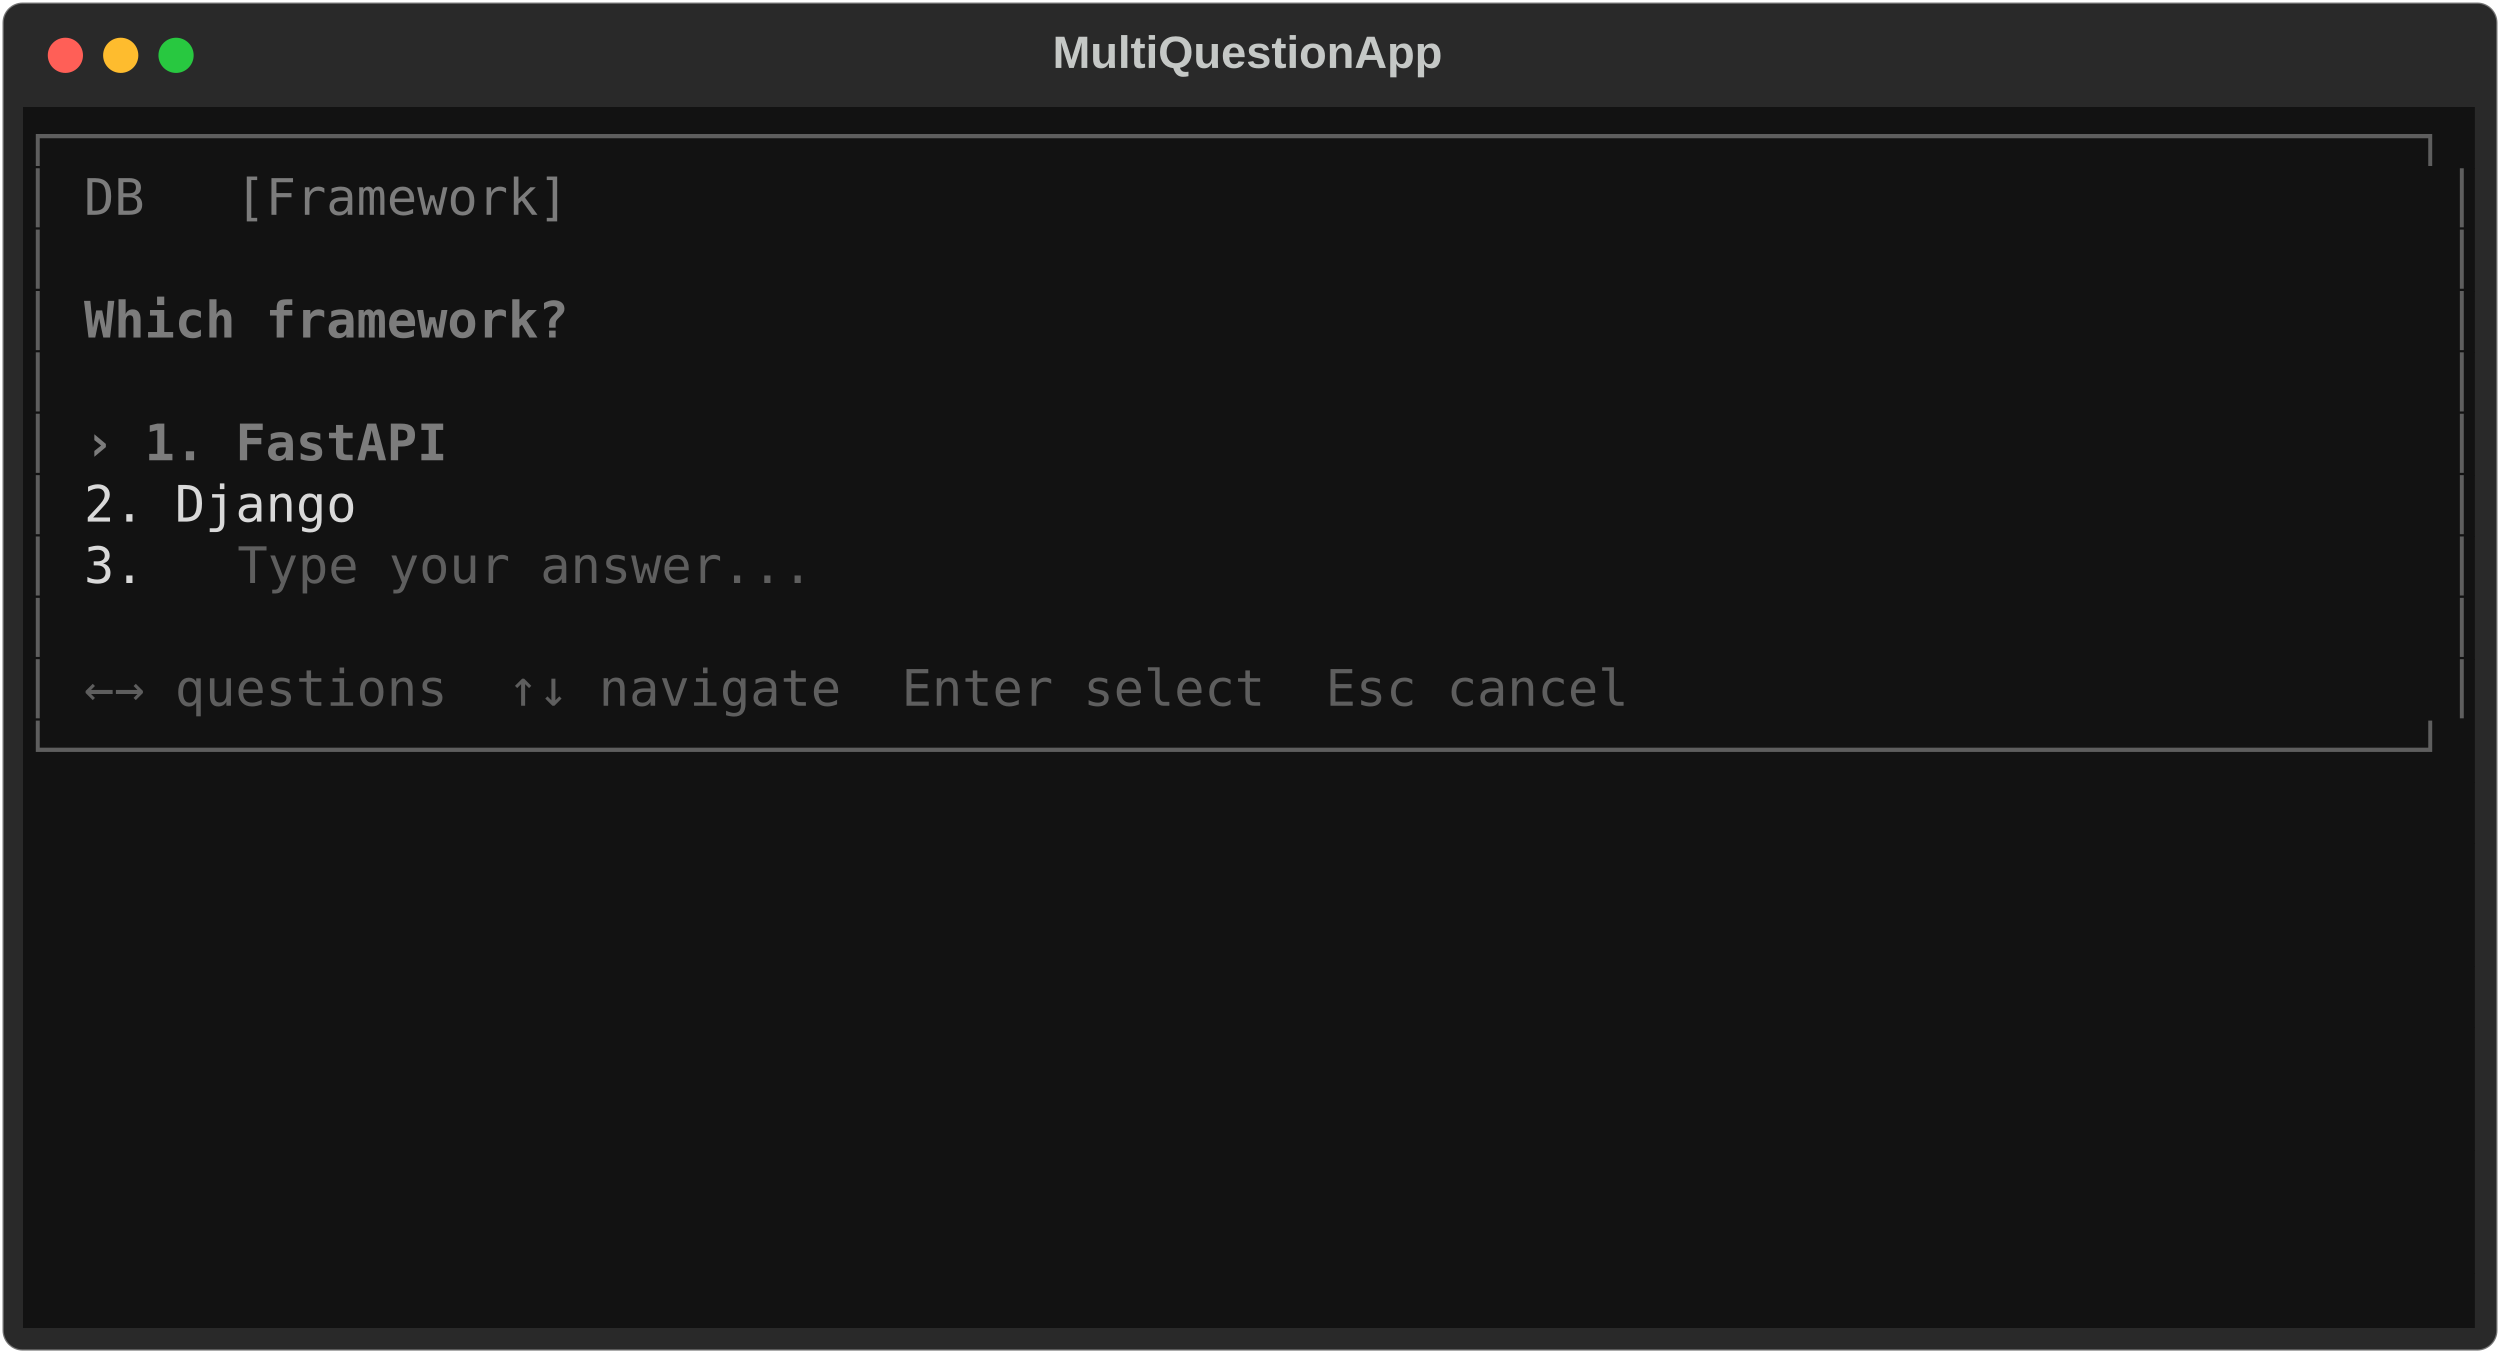
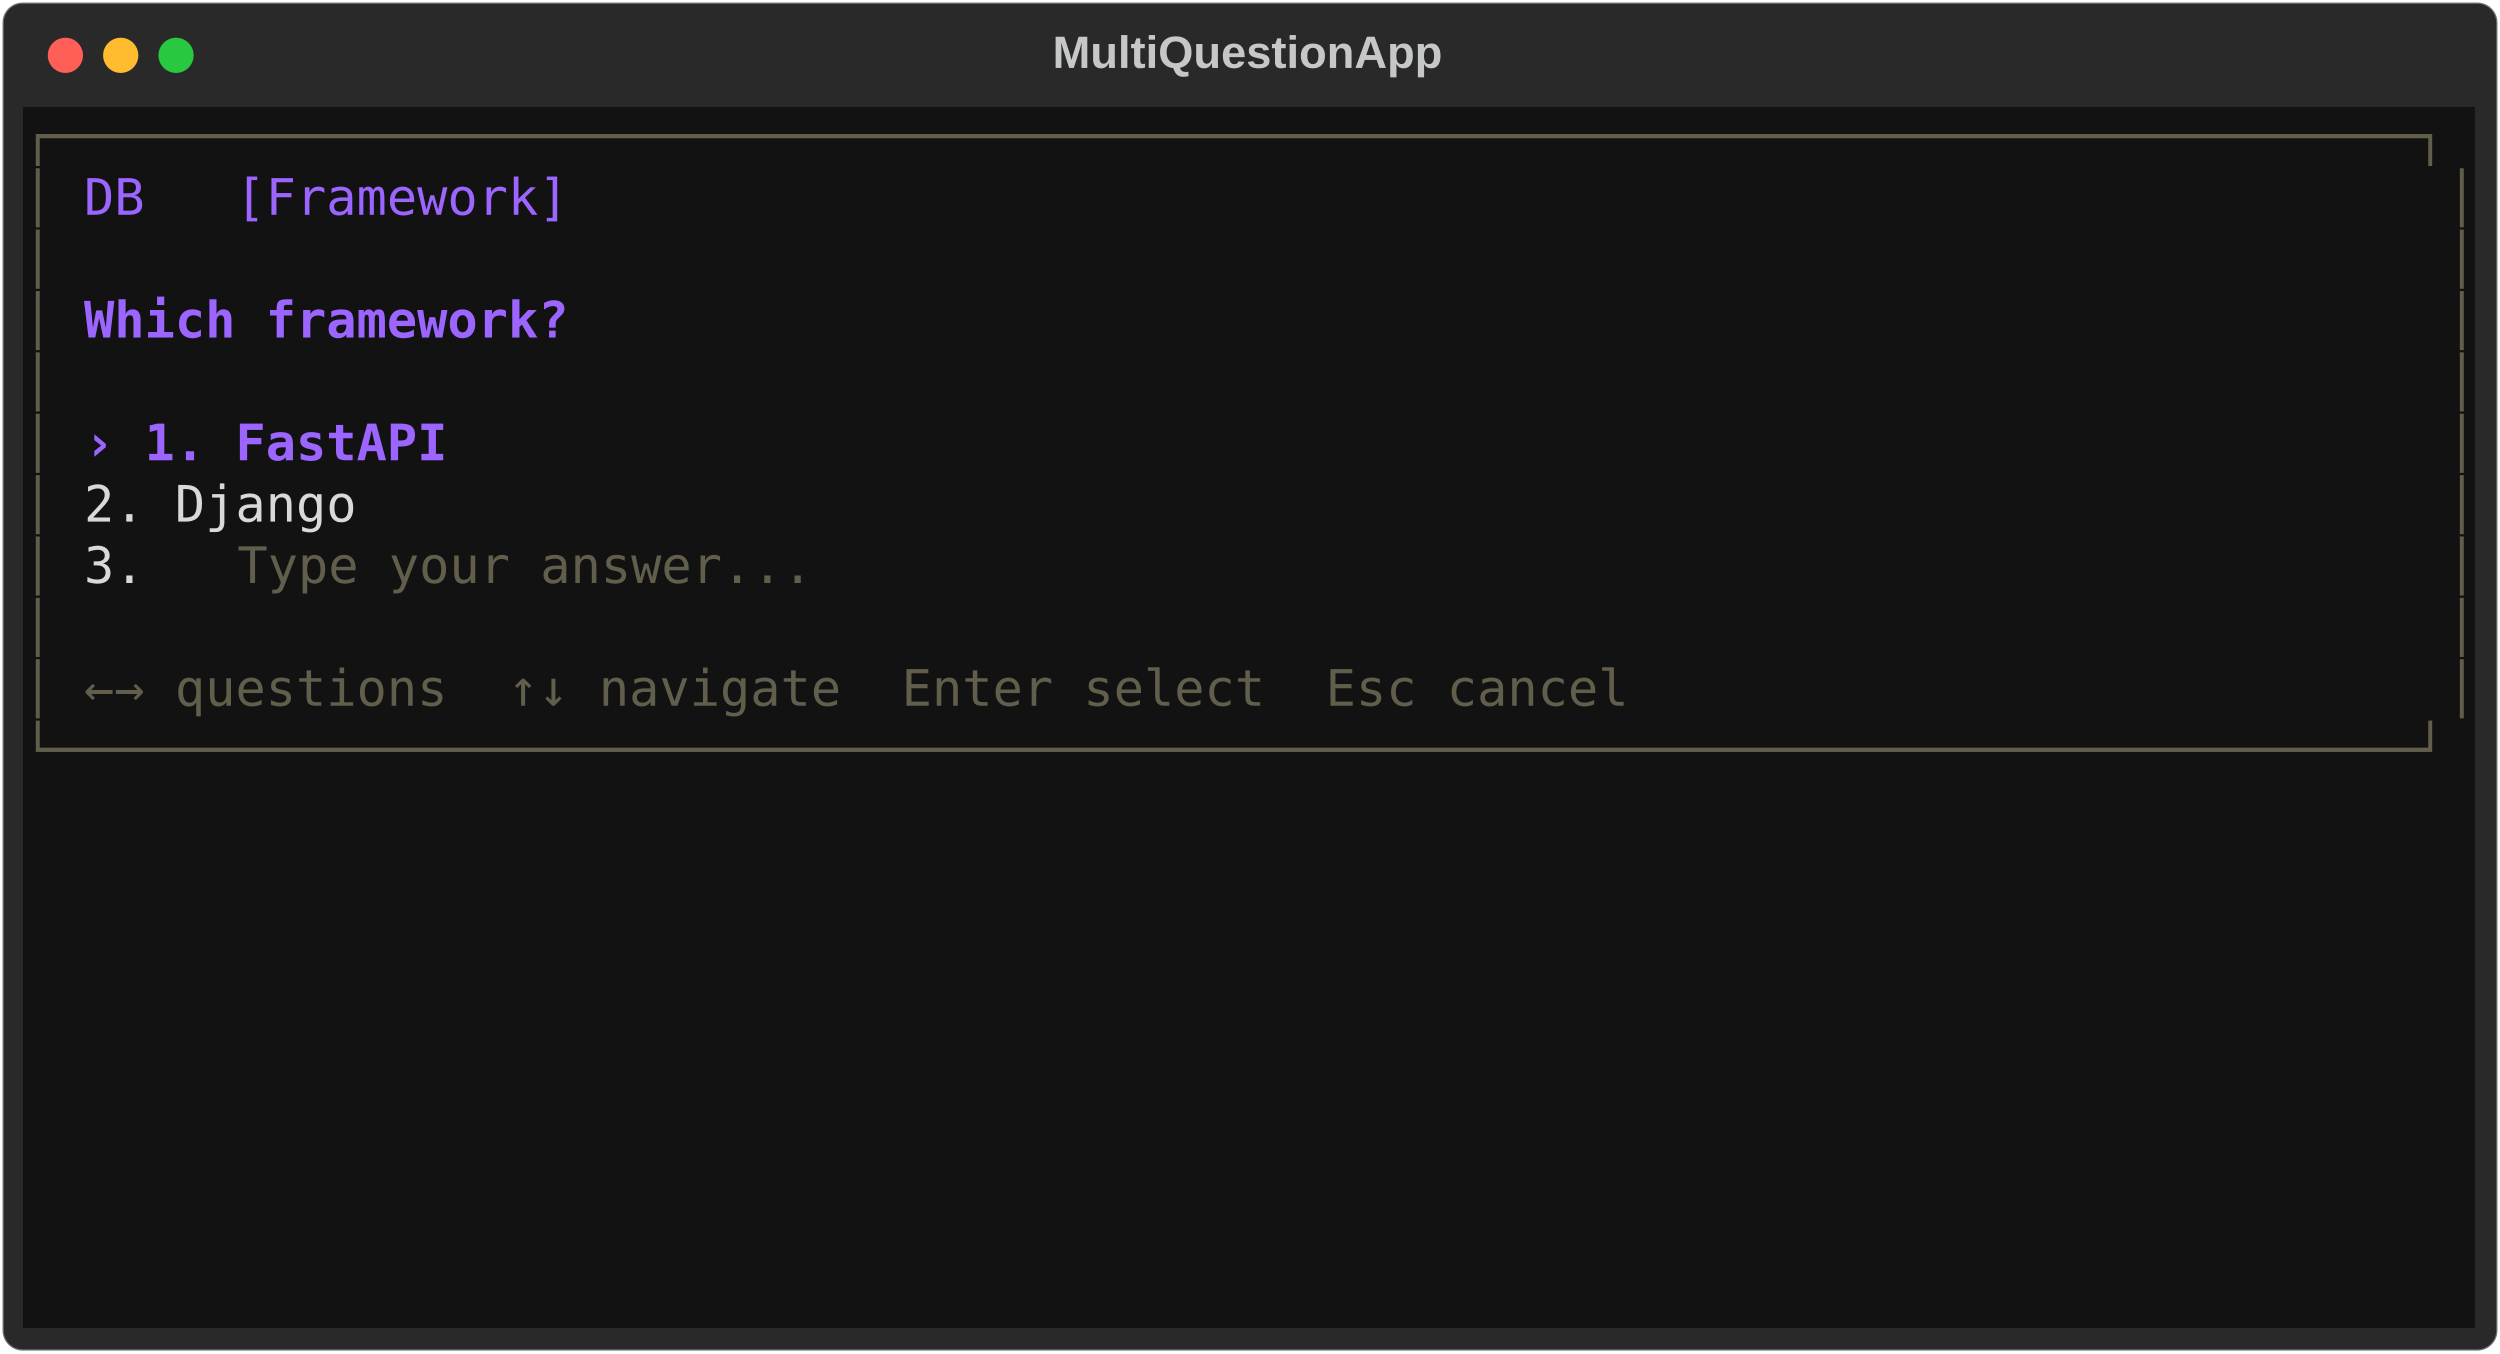
<svg xmlns="http://www.w3.org/2000/svg" class="rich-terminal" viewBox="0 0 994 538.0">
  <style>

    @font-face {
        font-family: "Fira Code";
        src: local("FiraCode-Regular"),
                url("https://cdnjs.cloudflare.com/ajax/libs/firacode/6.2.0/woff2/FiraCode-Regular.woff2") format("woff2"),
                url("https://cdnjs.cloudflare.com/ajax/libs/firacode/6.2.0/woff/FiraCode-Regular.woff") format("woff");
        font-style: normal;
        font-weight: 400;
    }
    @font-face {
        font-family: "Fira Code";
        src: local("FiraCode-Bold"),
                url("https://cdnjs.cloudflare.com/ajax/libs/firacode/6.2.0/woff2/FiraCode-Bold.woff2") format("woff2"),
                url("https://cdnjs.cloudflare.com/ajax/libs/firacode/6.2.0/woff/FiraCode-Bold.woff") format("woff");
        font-style: bold;
        font-weight: 700;
    }

    .terminal-matrix {
        font-family: Fira Code, monospace;
        font-size: 20px;
        line-height: 24.4px;
        font-variant-east-asian: full-width;
    }

    .terminal-title {
        font-size: 18px;
        font-weight: bold;
        font-family: arial;
    }

-     .terminal-r1 { fill: #5e5e5e }
+     .terminal-r1 { fill: #625e4c }
.terminal-r2 { fill: #c5c8c6 }
- .terminal-r3 { fill: #7c7c7c }
- .terminal-r4 { fill: #7c7c7c;font-weight: bold }
+ .terminal-r3 { fill: #9d65ff }
+ .terminal-r4 { fill: #9d65ff;font-weight: bold }
.terminal-r5 { fill: #d9d9d9 }
    </style>
  <defs>
    <clipPath id="terminal-clip-terminal">
      <rect x="0" y="0" width="975.0" height="487.0" />
    </clipPath>
    <clipPath id="terminal-line-0">
      <rect x="0" y="1.5" width="976" height="24.65" />
    </clipPath>
    <clipPath id="terminal-line-1">
      <rect x="0" y="25.9" width="976" height="24.65" />
    </clipPath>
    <clipPath id="terminal-line-2">
      <rect x="0" y="50.3" width="976" height="24.65" />
    </clipPath>
    <clipPath id="terminal-line-3">
      <rect x="0" y="74.7" width="976" height="24.65" />
    </clipPath>
    <clipPath id="terminal-line-4">
      <rect x="0" y="99.1" width="976" height="24.65" />
    </clipPath>
    <clipPath id="terminal-line-5">
      <rect x="0" y="123.5" width="976" height="24.65" />
    </clipPath>
    <clipPath id="terminal-line-6">
      <rect x="0" y="147.9" width="976" height="24.65" />
    </clipPath>
    <clipPath id="terminal-line-7">
      <rect x="0" y="172.3" width="976" height="24.65" />
    </clipPath>
    <clipPath id="terminal-line-8">
      <rect x="0" y="196.7" width="976" height="24.65" />
    </clipPath>
    <clipPath id="terminal-line-9">
      <rect x="0" y="221.1" width="976" height="24.65" />
    </clipPath>
    <clipPath id="terminal-line-10">
      <rect x="0" y="245.5" width="976" height="24.65" />
    </clipPath>
    <clipPath id="terminal-line-11">
      <rect x="0" y="269.9" width="976" height="24.65" />
    </clipPath>
    <clipPath id="terminal-line-12">
      <rect x="0" y="294.3" width="976" height="24.65" />
    </clipPath>
    <clipPath id="terminal-line-13">
      <rect x="0" y="318.7" width="976" height="24.65" />
    </clipPath>
    <clipPath id="terminal-line-14">
      <rect x="0" y="343.1" width="976" height="24.65" />
    </clipPath>
    <clipPath id="terminal-line-15">
      <rect x="0" y="367.5" width="976" height="24.65" />
    </clipPath>
    <clipPath id="terminal-line-16">
      <rect x="0" y="391.9" width="976" height="24.65" />
    </clipPath>
    <clipPath id="terminal-line-17">
      <rect x="0" y="416.3" width="976" height="24.65" />
    </clipPath>
    <clipPath id="terminal-line-18">
      <rect x="0" y="440.7" width="976" height="24.65" />
    </clipPath>
  </defs>
  <rect fill="#292929" stroke="rgba(255,255,255,0.35)" stroke-width="1" x="1" y="1" width="992" height="536" rx="8" />
  <text class="terminal-title" fill="#c5c8c6" text-anchor="middle" x="496" y="27">MultiQuestionApp</text>
  <g transform="translate(26,22)">
    <circle cx="0" cy="0" r="7" fill="#ff5f57" />
    <circle cx="22" cy="0" r="7" fill="#febc2e" />
    <circle cx="44" cy="0" r="7" fill="#28c840" />
  </g>
  <g transform="translate(9, 41)" clip-path="url(#terminal-clip-terminal)">
    <rect fill="#121212" x="0" y="1.5" width="976" height="24.65" shape-rendering="crispEdges" />
    <rect fill="#121212" x="0" y="25.9" width="12.2" height="24.65" shape-rendering="crispEdges" />
    <rect fill="#121212" x="12.2" y="25.9" width="12.2" height="24.65" shape-rendering="crispEdges" />
    <rect fill="#121212" x="24.4" y="25.9" width="207.4" height="24.65" shape-rendering="crispEdges" />
    <rect fill="#121212" x="231.8" y="25.9" width="732" height="24.65" shape-rendering="crispEdges" />
    <rect fill="#121212" x="963.8" y="25.9" width="12.2" height="24.65" shape-rendering="crispEdges" />
    <rect fill="#121212" x="0" y="50.3" width="12.2" height="24.65" shape-rendering="crispEdges" />
    <rect fill="#121212" x="12.2" y="50.3" width="951.6" height="24.65" shape-rendering="crispEdges" />
    <rect fill="#121212" x="963.8" y="50.3" width="12.2" height="24.65" shape-rendering="crispEdges" />
    <rect fill="#121212" x="0" y="74.7" width="12.2" height="24.65" shape-rendering="crispEdges" />
    <rect fill="#121212" x="12.2" y="74.7" width="12.2" height="24.65" shape-rendering="crispEdges" />
    <rect fill="#121212" x="24.4" y="74.7" width="195.2" height="24.65" shape-rendering="crispEdges" />
    <rect fill="#121212" x="219.6" y="74.7" width="744.2" height="24.65" shape-rendering="crispEdges" />
    <rect fill="#121212" x="963.8" y="74.7" width="12.2" height="24.65" shape-rendering="crispEdges" />
    <rect fill="#121212" x="0" y="99.1" width="12.2" height="24.65" shape-rendering="crispEdges" />
    <rect fill="#121212" x="12.2" y="99.1" width="951.6" height="24.65" shape-rendering="crispEdges" />
    <rect fill="#121212" x="963.8" y="99.1" width="12.2" height="24.65" shape-rendering="crispEdges" />
    <rect fill="#121212" x="0" y="123.5" width="12.2" height="24.65" shape-rendering="crispEdges" />
    <rect fill="#121212" x="12.2" y="123.5" width="12.2" height="24.65" shape-rendering="crispEdges" />
    <rect fill="#121212" x="24.4" y="123.5" width="146.4" height="24.65" shape-rendering="crispEdges" />
    <rect fill="#121212" x="170.8" y="123.5" width="793" height="24.65" shape-rendering="crispEdges" />
    <rect fill="#121212" x="963.8" y="123.5" width="12.2" height="24.65" shape-rendering="crispEdges" />
    <rect fill="#121212" x="0" y="147.9" width="12.2" height="24.65" shape-rendering="crispEdges" />
    <rect fill="#121212" x="12.2" y="147.9" width="12.2" height="24.65" shape-rendering="crispEdges" />
    <rect fill="#121212" x="24.4" y="147.9" width="134.2" height="24.65" shape-rendering="crispEdges" />
    <rect fill="#121212" x="158.6" y="147.9" width="805.2" height="24.65" shape-rendering="crispEdges" />
    <rect fill="#121212" x="963.8" y="147.9" width="12.2" height="24.65" shape-rendering="crispEdges" />
    <rect fill="#121212" x="0" y="172.3" width="12.2" height="24.65" shape-rendering="crispEdges" />
    <rect fill="#121212" x="12.2" y="172.3" width="12.2" height="24.65" shape-rendering="crispEdges" />
    <rect fill="#121212" x="24.4" y="172.3" width="61" height="24.65" shape-rendering="crispEdges" />
    <rect fill="#121212" x="85.4" y="172.3" width="231.8" height="24.65" shape-rendering="crispEdges" />
    <rect fill="#121212" x="317.2" y="172.3" width="646.6" height="24.65" shape-rendering="crispEdges" />
    <rect fill="#121212" x="963.8" y="172.3" width="12.2" height="24.65" shape-rendering="crispEdges" />
    <rect fill="#121212" x="0" y="196.7" width="12.2" height="24.65" shape-rendering="crispEdges" />
    <rect fill="#121212" x="12.2" y="196.7" width="951.6" height="24.65" shape-rendering="crispEdges" />
    <rect fill="#121212" x="963.8" y="196.7" width="12.2" height="24.65" shape-rendering="crispEdges" />
    <rect fill="#121212" x="0" y="221.1" width="12.2" height="24.65" shape-rendering="crispEdges" />
    <rect fill="#121212" x="12.2" y="221.1" width="12.2" height="24.65" shape-rendering="crispEdges" />
    <rect fill="#121212" x="24.4" y="221.1" width="622.2" height="24.65" shape-rendering="crispEdges" />
    <rect fill="#121212" x="646.6" y="221.1" width="317.2" height="24.65" shape-rendering="crispEdges" />
    <rect fill="#121212" x="963.8" y="221.1" width="12.2" height="24.65" shape-rendering="crispEdges" />
    <rect fill="#121212" x="0" y="245.5" width="976" height="24.65" shape-rendering="crispEdges" />
    <rect fill="#121212" x="0" y="269.9" width="976" height="24.65" shape-rendering="crispEdges" />
    <rect fill="#121212" x="0" y="294.3" width="976" height="24.65" shape-rendering="crispEdges" />
    <rect fill="#121212" x="0" y="318.7" width="976" height="24.65" shape-rendering="crispEdges" />
    <rect fill="#121212" x="0" y="343.1" width="976" height="24.65" shape-rendering="crispEdges" />
    <rect fill="#121212" x="0" y="367.5" width="976" height="24.65" shape-rendering="crispEdges" />
    <rect fill="#121212" x="0" y="391.9" width="976" height="24.65" shape-rendering="crispEdges" />
    <rect fill="#121212" x="0" y="416.3" width="976" height="24.65" shape-rendering="crispEdges" />
    <rect fill="#121212" x="0" y="440.7" width="976" height="24.65" shape-rendering="crispEdges" />
    <rect fill="#121212" x="0" y="465.1" width="976" height="24.65" shape-rendering="crispEdges" />
    <g class="terminal-matrix">
      <text class="terminal-r1" x="0" y="20" textLength="976" clip-path="url(#terminal-line-0)">┌──────────────────────────────────────────────────────────────────────────────┐</text>
      <text class="terminal-r2" x="976" y="20" textLength="12.2" clip-path="url(#terminal-line-0)">
</text>
      <text class="terminal-r1" x="0" y="44.4" textLength="12.2" clip-path="url(#terminal-line-1)">│</text>
      <text class="terminal-r3" x="24.4" y="44.4" textLength="207.4" clip-path="url(#terminal-line-1)"> DB   [Framework]</text>
      <text class="terminal-r1" x="963.8" y="44.4" textLength="12.2" clip-path="url(#terminal-line-1)">│</text>
      <text class="terminal-r2" x="976" y="44.4" textLength="12.2" clip-path="url(#terminal-line-1)">
</text>
      <text class="terminal-r1" x="0" y="68.8" textLength="12.2" clip-path="url(#terminal-line-2)">│</text>
      <text class="terminal-r1" x="963.8" y="68.8" textLength="12.2" clip-path="url(#terminal-line-2)">│</text>
      <text class="terminal-r2" x="976" y="68.8" textLength="12.2" clip-path="url(#terminal-line-2)">
</text>
      <text class="terminal-r1" x="0" y="93.2" textLength="12.2" clip-path="url(#terminal-line-3)">│</text>
      <text class="terminal-r4" x="24.4" y="93.2" textLength="195.2" clip-path="url(#terminal-line-3)">Which framework?</text>
      <text class="terminal-r1" x="963.8" y="93.2" textLength="12.2" clip-path="url(#terminal-line-3)">│</text>
      <text class="terminal-r2" x="976" y="93.2" textLength="12.2" clip-path="url(#terminal-line-3)">
</text>
      <text class="terminal-r1" x="0" y="117.6" textLength="12.2" clip-path="url(#terminal-line-4)">│</text>
      <text class="terminal-r1" x="963.8" y="117.6" textLength="12.2" clip-path="url(#terminal-line-4)">│</text>
      <text class="terminal-r2" x="976" y="117.6" textLength="12.2" clip-path="url(#terminal-line-4)">
</text>
      <text class="terminal-r1" x="0" y="142" textLength="12.2" clip-path="url(#terminal-line-5)">│</text>
      <text class="terminal-r4" x="24.4" y="142" textLength="146.4" clip-path="url(#terminal-line-5)">› 1. FastAPI</text>
      <text class="terminal-r1" x="963.8" y="142" textLength="12.2" clip-path="url(#terminal-line-5)">│</text>
      <text class="terminal-r2" x="976" y="142" textLength="12.2" clip-path="url(#terminal-line-5)">
</text>
      <text class="terminal-r1" x="0" y="166.4" textLength="12.2" clip-path="url(#terminal-line-6)">│</text>
      <text class="terminal-r5" x="24.4" y="166.4" textLength="134.2" clip-path="url(#terminal-line-6)">  2. Django</text>
      <text class="terminal-r1" x="963.8" y="166.4" textLength="12.2" clip-path="url(#terminal-line-6)">│</text>
      <text class="terminal-r2" x="976" y="166.4" textLength="12.2" clip-path="url(#terminal-line-6)">
</text>
      <text class="terminal-r1" x="0" y="190.8" textLength="12.2" clip-path="url(#terminal-line-7)">│</text>
      <text class="terminal-r5" x="24.4" y="190.8" textLength="61" clip-path="url(#terminal-line-7)">  3. </text>
      <text class="terminal-r1" x="85.4" y="190.8" textLength="231.8" clip-path="url(#terminal-line-7)">Type your answer...</text>
      <text class="terminal-r1" x="963.8" y="190.8" textLength="12.2" clip-path="url(#terminal-line-7)">│</text>
      <text class="terminal-r2" x="976" y="190.8" textLength="12.2" clip-path="url(#terminal-line-7)">
</text>
      <text class="terminal-r1" x="0" y="215.2" textLength="12.2" clip-path="url(#terminal-line-8)">│</text>
      <text class="terminal-r1" x="963.8" y="215.2" textLength="12.2" clip-path="url(#terminal-line-8)">│</text>
      <text class="terminal-r2" x="976" y="215.2" textLength="12.2" clip-path="url(#terminal-line-8)">
</text>
      <text class="terminal-r1" x="0" y="239.6" textLength="12.2" clip-path="url(#terminal-line-9)">│</text>
      <text class="terminal-r1" x="24.4" y="239.6" textLength="622.2" clip-path="url(#terminal-line-9)">←→ questions  ↑↓ navigate  Enter select  Esc cancel</text>
      <text class="terminal-r1" x="963.8" y="239.6" textLength="12.2" clip-path="url(#terminal-line-9)">│</text>
      <text class="terminal-r2" x="976" y="239.6" textLength="12.2" clip-path="url(#terminal-line-9)">
</text>
      <text class="terminal-r1" x="0" y="264" textLength="976" clip-path="url(#terminal-line-10)">└──────────────────────────────────────────────────────────────────────────────┘</text>
      <text class="terminal-r2" x="976" y="264" textLength="12.2" clip-path="url(#terminal-line-10)">
</text>
      <text class="terminal-r2" x="976" y="288.4" textLength="12.2" clip-path="url(#terminal-line-11)">
</text>
      <text class="terminal-r2" x="976" y="312.8" textLength="12.2" clip-path="url(#terminal-line-12)">
</text>
      <text class="terminal-r2" x="976" y="337.2" textLength="12.2" clip-path="url(#terminal-line-13)">
</text>
      <text class="terminal-r2" x="976" y="361.6" textLength="12.2" clip-path="url(#terminal-line-14)">
</text>
      <text class="terminal-r2" x="976" y="386" textLength="12.2" clip-path="url(#terminal-line-15)">
</text>
      <text class="terminal-r2" x="976" y="410.4" textLength="12.2" clip-path="url(#terminal-line-16)">
</text>
      <text class="terminal-r2" x="976" y="434.8" textLength="12.2" clip-path="url(#terminal-line-17)">
</text>
      <text class="terminal-r2" x="976" y="459.2" textLength="12.2" clip-path="url(#terminal-line-18)">
</text>
    </g>
  </g>
</svg>
